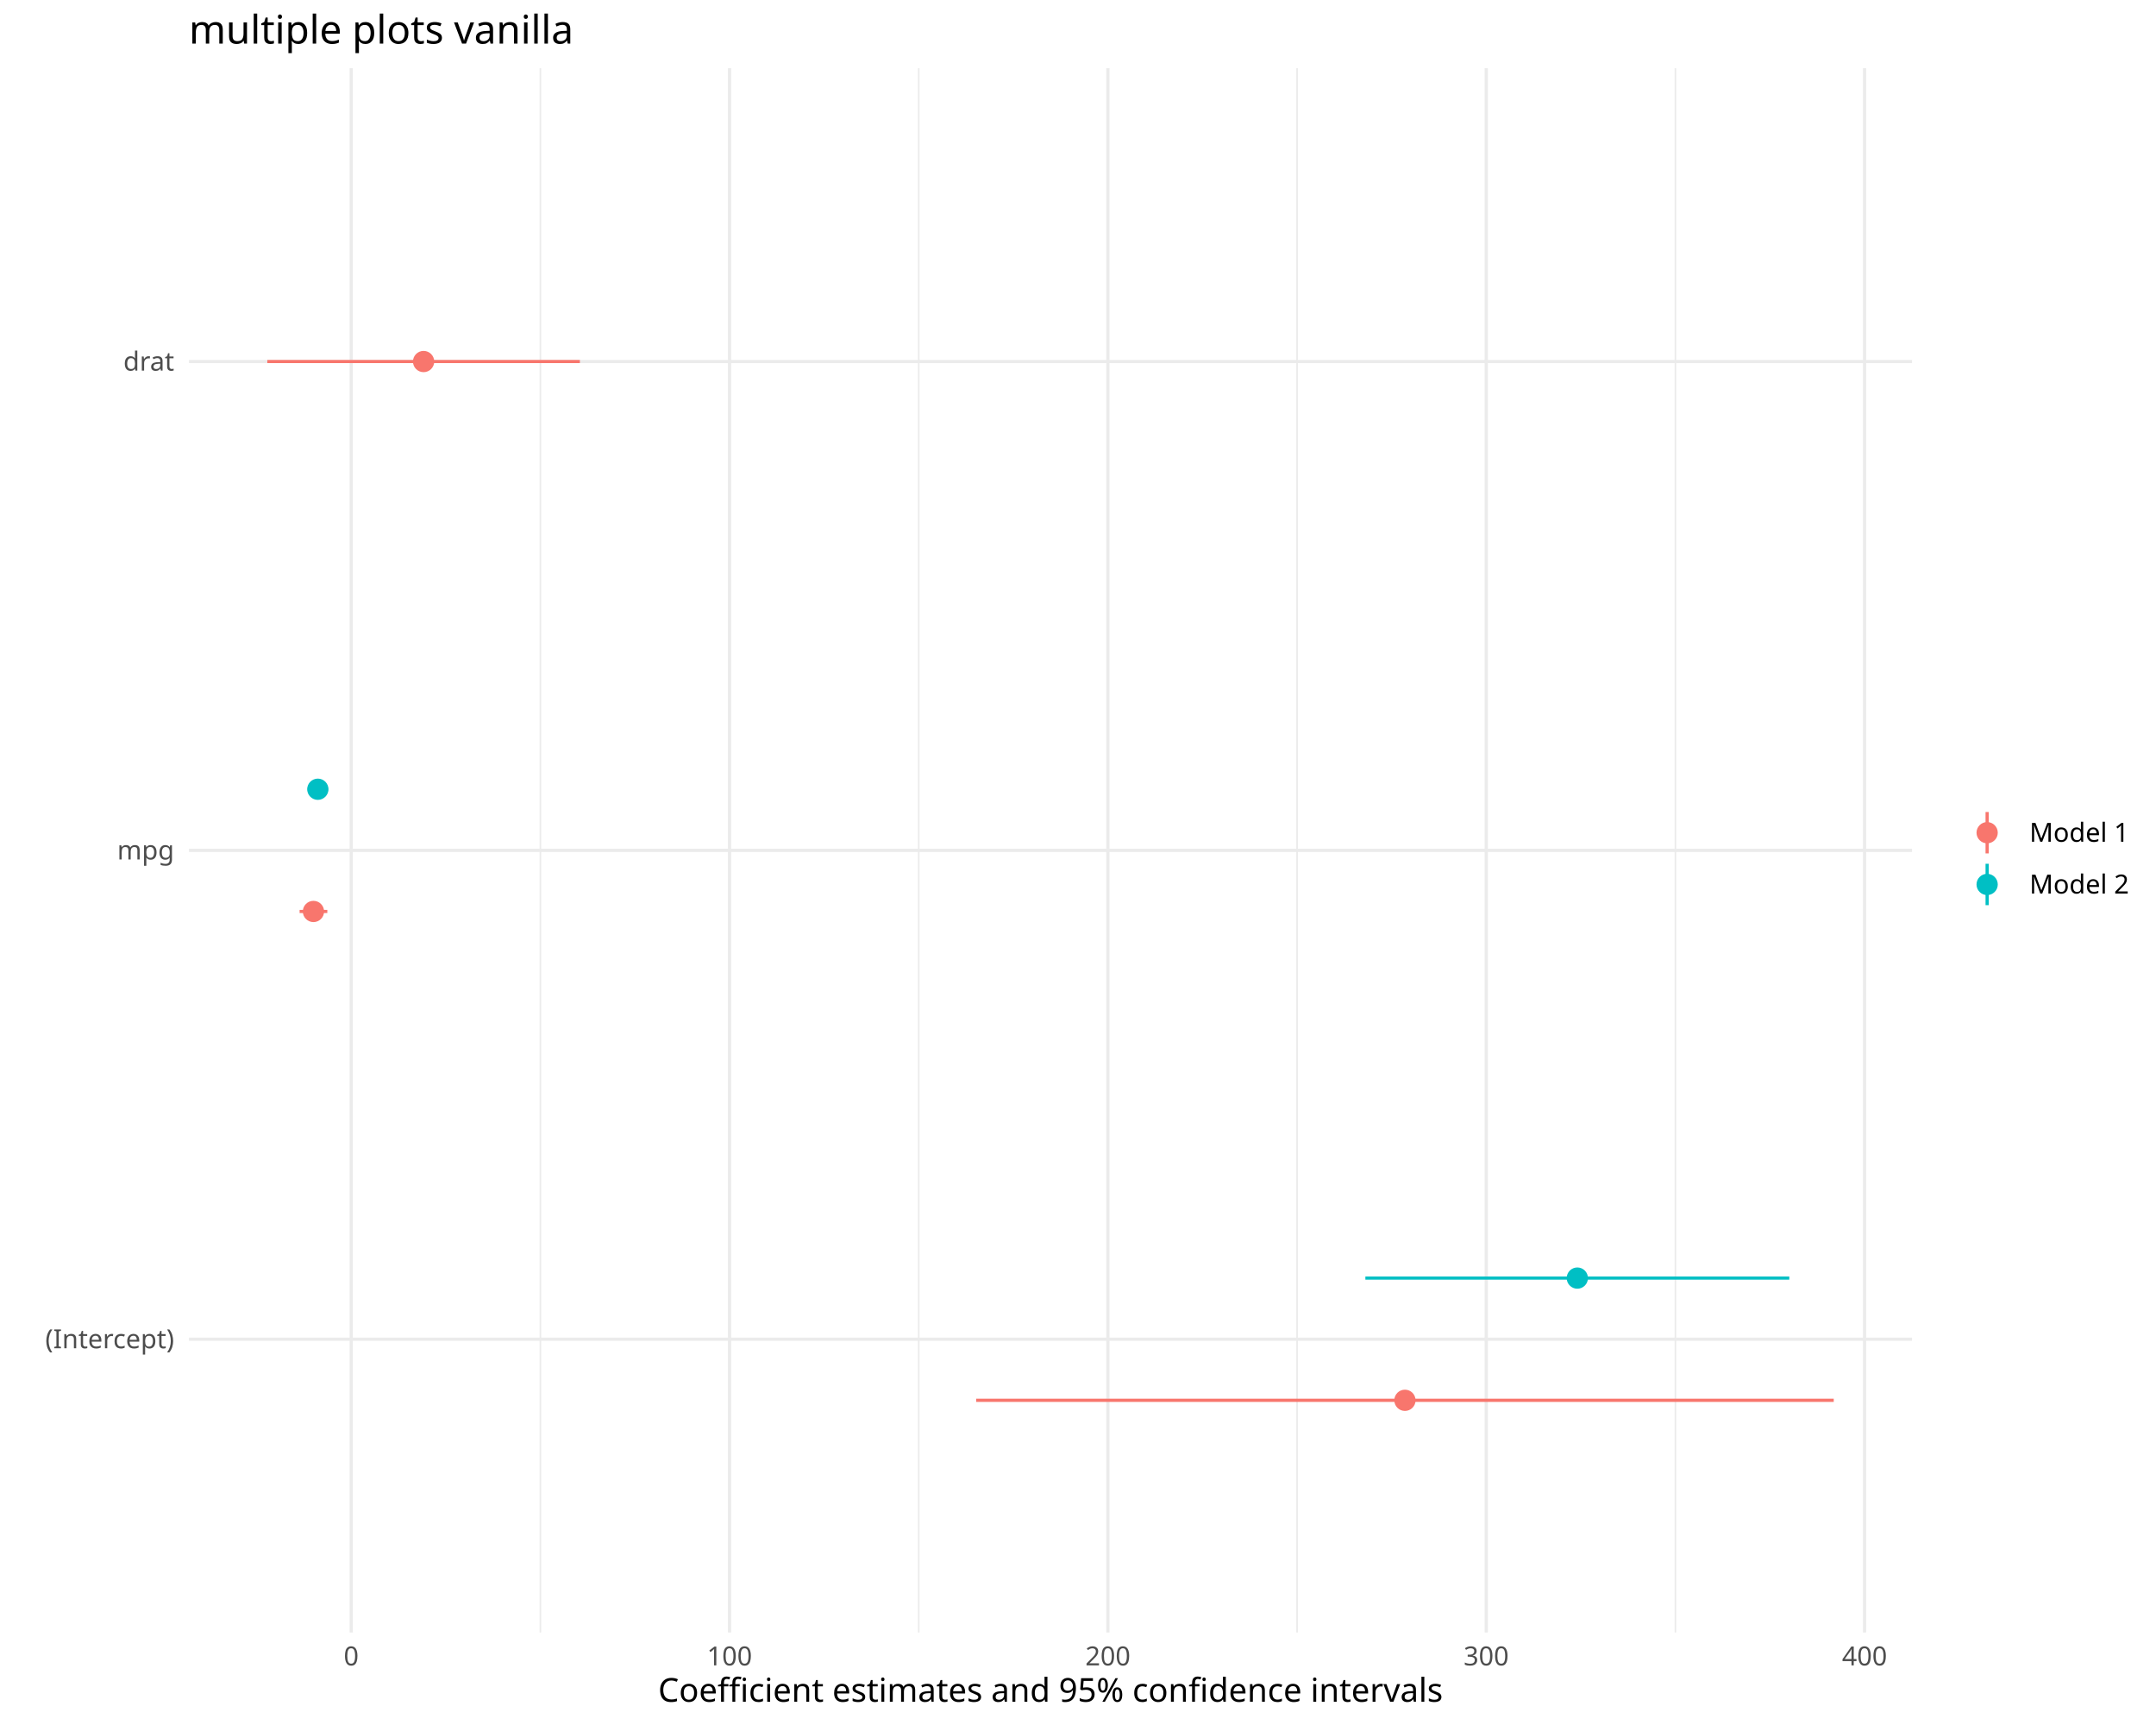
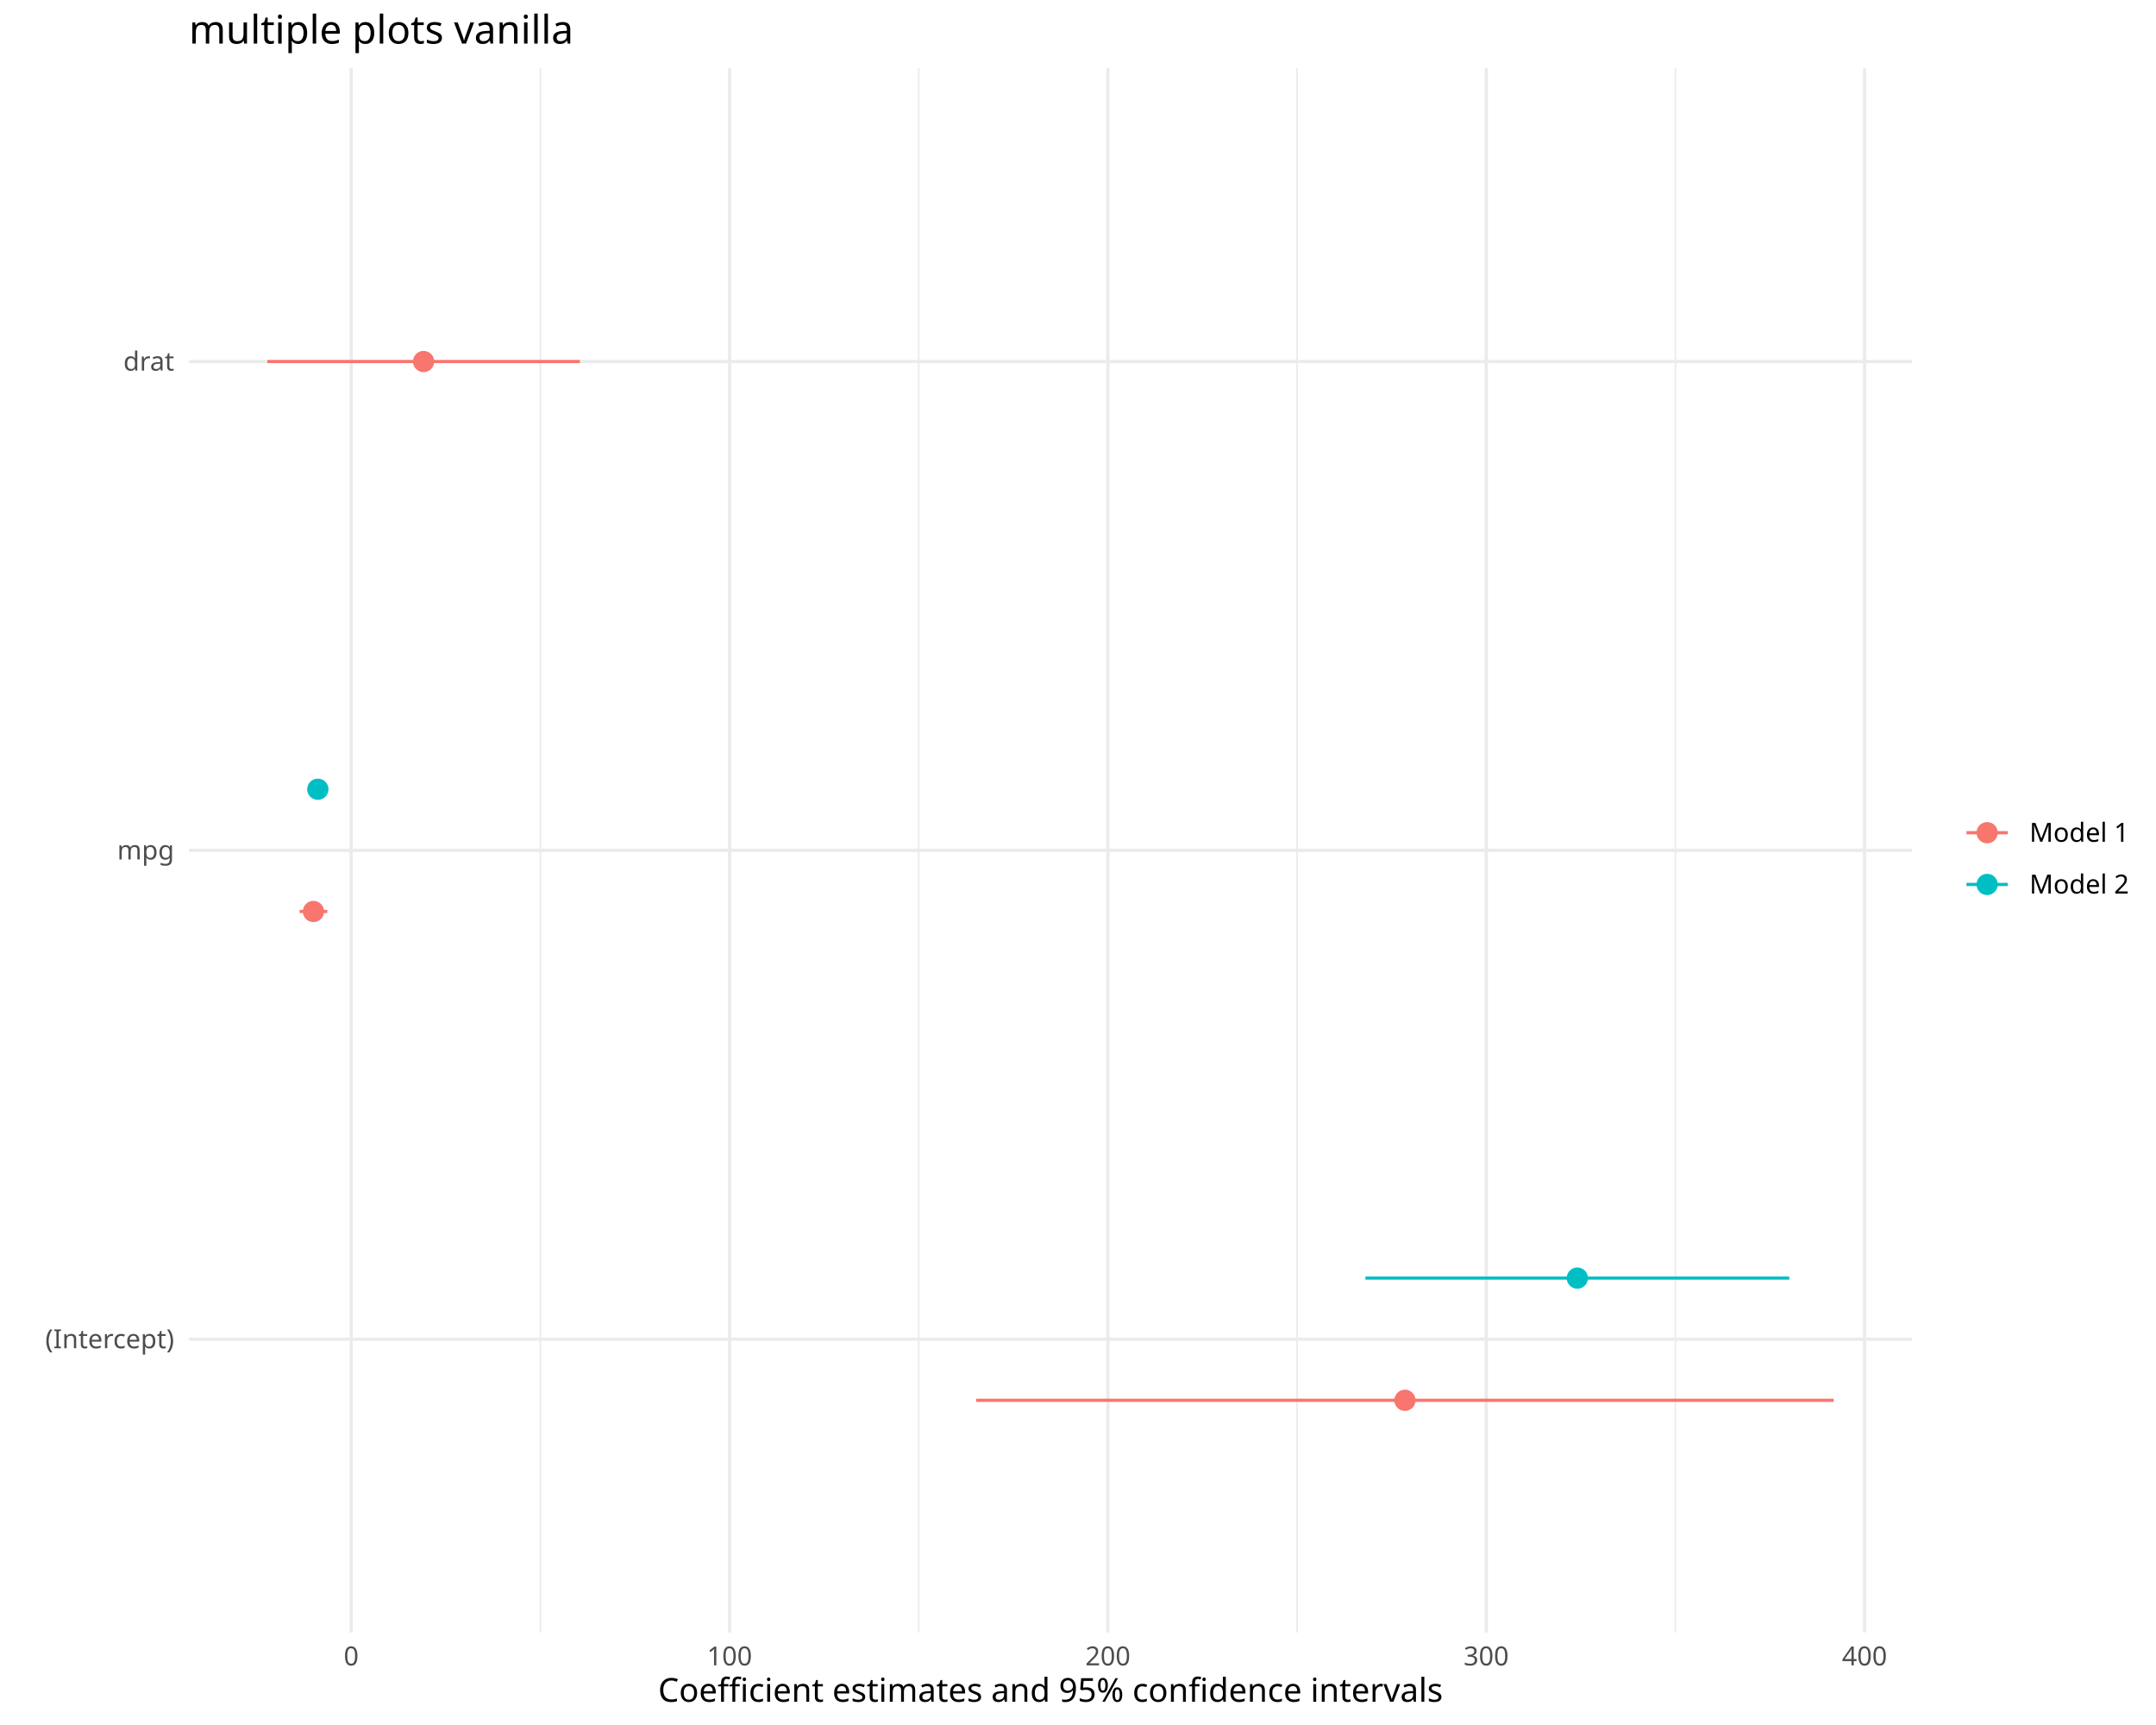
<svg xmlns="http://www.w3.org/2000/svg" class="svglite" data-engine-version="2.0" width="720.00pt" height="576.00pt" viewBox="0 0 720.00 576.00">
  <defs>
    <style type="text/css">
    .svglite line, .svglite polyline, .svglite polygon, .svglite path, .svglite rect, .svglite circle {
      fill: none;
      stroke: #000000;
      stroke-linecap: round;
      stroke-linejoin: round;
      stroke-miterlimit: 10.00;
    }
  </style>
  </defs>
  <rect width="100%" height="100%" style="stroke: none; fill: #FFFFFF;" />
  <defs>
    <clipPath id="cpMC4wMHw3MjAuMDB8MC4wMHw1NzYuMDA=">
      <rect x="0.00" y="0.00" width="720.00" height="576.00" />
    </clipPath>
  </defs>
  <g clip-path="url(#cpMC4wMHw3MjAuMDB8MC4wMHw1NzYuMDA=)">
</g>
  <defs>
    <clipPath id="cpNjMuMTF8NjM4LjUzfDIyLjc4fDU0NS4xMQ==">
      <rect x="63.11" y="22.78" width="575.42" height="522.33" />
    </clipPath>
  </defs>
  <g clip-path="url(#cpNjMuMTF8NjM4LjUzfDIyLjc4fDU0NS4xMQ==)">
    <polyline points="180.47,545.11 180.47,22.78 " style="stroke-width: 0.53; stroke: #EBEBEB; stroke-linecap: butt;" />
    <polyline points="306.81,545.11 306.81,22.78 " style="stroke-width: 0.53; stroke: #EBEBEB; stroke-linecap: butt;" />
    <polyline points="433.16,545.11 433.16,22.78 " style="stroke-width: 0.53; stroke: #EBEBEB; stroke-linecap: butt;" />
    <polyline points="559.50,545.11 559.50,22.78 " style="stroke-width: 0.53; stroke: #EBEBEB; stroke-linecap: butt;" />
    <polyline points="63.11,447.18 638.53,447.18 " style="stroke-width: 1.07; stroke: #EBEBEB; stroke-linecap: butt;" />
    <polyline points="63.11,283.95 638.53,283.95 " style="stroke-width: 1.07; stroke: #EBEBEB; stroke-linecap: butt;" />
    <polyline points="63.11,120.72 638.53,120.72 " style="stroke-width: 1.07; stroke: #EBEBEB; stroke-linecap: butt;" />
    <polyline points="117.29,545.11 117.29,22.78 " style="stroke-width: 1.07; stroke: #EBEBEB; stroke-linecap: butt;" />
    <polyline points="243.64,545.11 243.64,22.78 " style="stroke-width: 1.07; stroke: #EBEBEB; stroke-linecap: butt;" />
    <polyline points="369.98,545.11 369.98,22.78 " style="stroke-width: 1.07; stroke: #EBEBEB; stroke-linecap: butt;" />
    <polyline points="496.33,545.11 496.33,22.78 " style="stroke-width: 1.07; stroke: #EBEBEB; stroke-linecap: butt;" />
    <polyline points="622.67,545.11 622.67,22.78 " style="stroke-width: 1.07; stroke: #EBEBEB; stroke-linecap: butt;" />
    <line x1="325.99" y1="467.58" x2="612.38" y2="467.58" style="stroke-width: 1.07; stroke: #F8766D; stroke-linecap: butt;" />
    <line x1="455.97" y1="426.77" x2="597.54" y2="426.77" style="stroke-width: 1.07; stroke: #00BFC4; stroke-linecap: butt;" />
    <line x1="100.05" y1="304.35" x2="109.31" y2="304.35" style="stroke-width: 1.07; stroke: #F8766D; stroke-linecap: butt;" />
    <line x1="102.76" y1="263.54" x2="109.52" y2="263.54" style="stroke-width: 1.07; stroke: #00BFC4; stroke-linecap: butt;" />
    <line x1="89.27" y1="120.72" x2="193.65" y2="120.72" style="stroke-width: 1.07; stroke: #F8766D; stroke-linecap: butt;" />
    <circle cx="469.18" cy="467.58" r="2.84" style="stroke-width: 1.42; stroke: #F8766D; fill: #F8766D;" />
    <circle cx="526.75" cy="426.77" r="2.84" style="stroke-width: 1.42; stroke: #00BFC4; fill: #00BFC4;" />
    <circle cx="104.68" cy="304.35" r="2.84" style="stroke-width: 1.42; stroke: #F8766D; fill: #F8766D;" />
    <circle cx="106.14" cy="263.54" r="2.84" style="stroke-width: 1.42; stroke: #00BFC4; fill: #00BFC4;" />
    <circle cx="141.46" cy="120.72" r="2.84" style="stroke-width: 1.42; stroke: #F8766D; fill: #F8766D;" />
  </g>
  <g clip-path="url(#cpMC4wMHw3MjAuMDB8MC4wMHw1NzYuMDA=)">
    <text x="58.18" y="450.20" text-anchor="end" style="font-size: 8.80px; fill: #4D4D4D; font-family: sans;" textLength="40.11px" lengthAdjust="spacingAndGlyphs">(Intercept)</text>
    <text x="58.18" y="286.98" text-anchor="end" style="font-size: 8.80px; fill: #4D4D4D; font-family: sans;" textLength="17.12px" lengthAdjust="spacingAndGlyphs">mpg</text>
    <text x="58.18" y="123.75" text-anchor="end" style="font-size: 8.80px; fill: #4D4D4D; font-family: sans;" textLength="15.16px" lengthAdjust="spacingAndGlyphs">drat</text>
    <text x="117.29" y="556.10" text-anchor="middle" style="font-size: 8.80px; fill: #4D4D4D; font-family: sans;" textLength="4.89px" lengthAdjust="spacingAndGlyphs">0</text>
    <text x="243.64" y="556.10" text-anchor="middle" style="font-size: 8.80px; fill: #4D4D4D; font-family: sans;" textLength="14.68px" lengthAdjust="spacingAndGlyphs">100</text>
    <text x="369.98" y="556.10" text-anchor="middle" style="font-size: 8.80px; fill: #4D4D4D; font-family: sans;" textLength="14.68px" lengthAdjust="spacingAndGlyphs">200</text>
    <text x="496.33" y="556.10" text-anchor="middle" style="font-size: 8.80px; fill: #4D4D4D; font-family: sans;" textLength="14.68px" lengthAdjust="spacingAndGlyphs">300</text>
    <text x="622.67" y="556.10" text-anchor="middle" style="font-size: 8.80px; fill: #4D4D4D; font-family: sans;" textLength="14.68px" lengthAdjust="spacingAndGlyphs">400</text>
    <text x="350.82" y="568.24" text-anchor="middle" style="font-size: 11.00px; font-family: sans;" textLength="248.89px" lengthAdjust="spacingAndGlyphs">Coefficient estimates and 95% confidence intervals</text>
-     <line x1="663.61" y1="284.96" x2="663.61" y2="271.14" style="stroke-width: 1.07; stroke: #F8766D; stroke-linecap: butt;" />
+     <line x1="656.70" y1="278.05" x2="670.52" y2="278.05" style="stroke-width: 1.07; stroke: #F8766D; stroke-linecap: butt;" />
    <circle cx="663.61" cy="278.05" r="2.84" style="stroke-width: 1.42; stroke: #F8766D; fill: #F8766D;" />
-     <line x1="663.61" y1="302.24" x2="663.61" y2="288.42" style="stroke-width: 1.07; stroke: #00BFC4; stroke-linecap: butt;" />
+     <line x1="656.70" y1="295.33" x2="670.52" y2="295.33" style="stroke-width: 1.07; stroke: #00BFC4; stroke-linecap: butt;" />
    <circle cx="663.61" cy="295.33" r="2.84" style="stroke-width: 1.42; stroke: #00BFC4; fill: #00BFC4;" />
    <text x="677.73" y="281.08" style="font-size: 8.80px; font-family: sans;" textLength="31.31px" lengthAdjust="spacingAndGlyphs">Model 1</text>
    <text x="677.73" y="298.36" style="font-size: 8.80px; font-family: sans;" textLength="31.31px" lengthAdjust="spacingAndGlyphs">Model 2</text>
    <text x="63.11" y="14.56" style="font-size: 13.20px; font-family: sans;" textLength="118.13px" lengthAdjust="spacingAndGlyphs">multiple plots vanilla</text>
  </g>
</svg>
